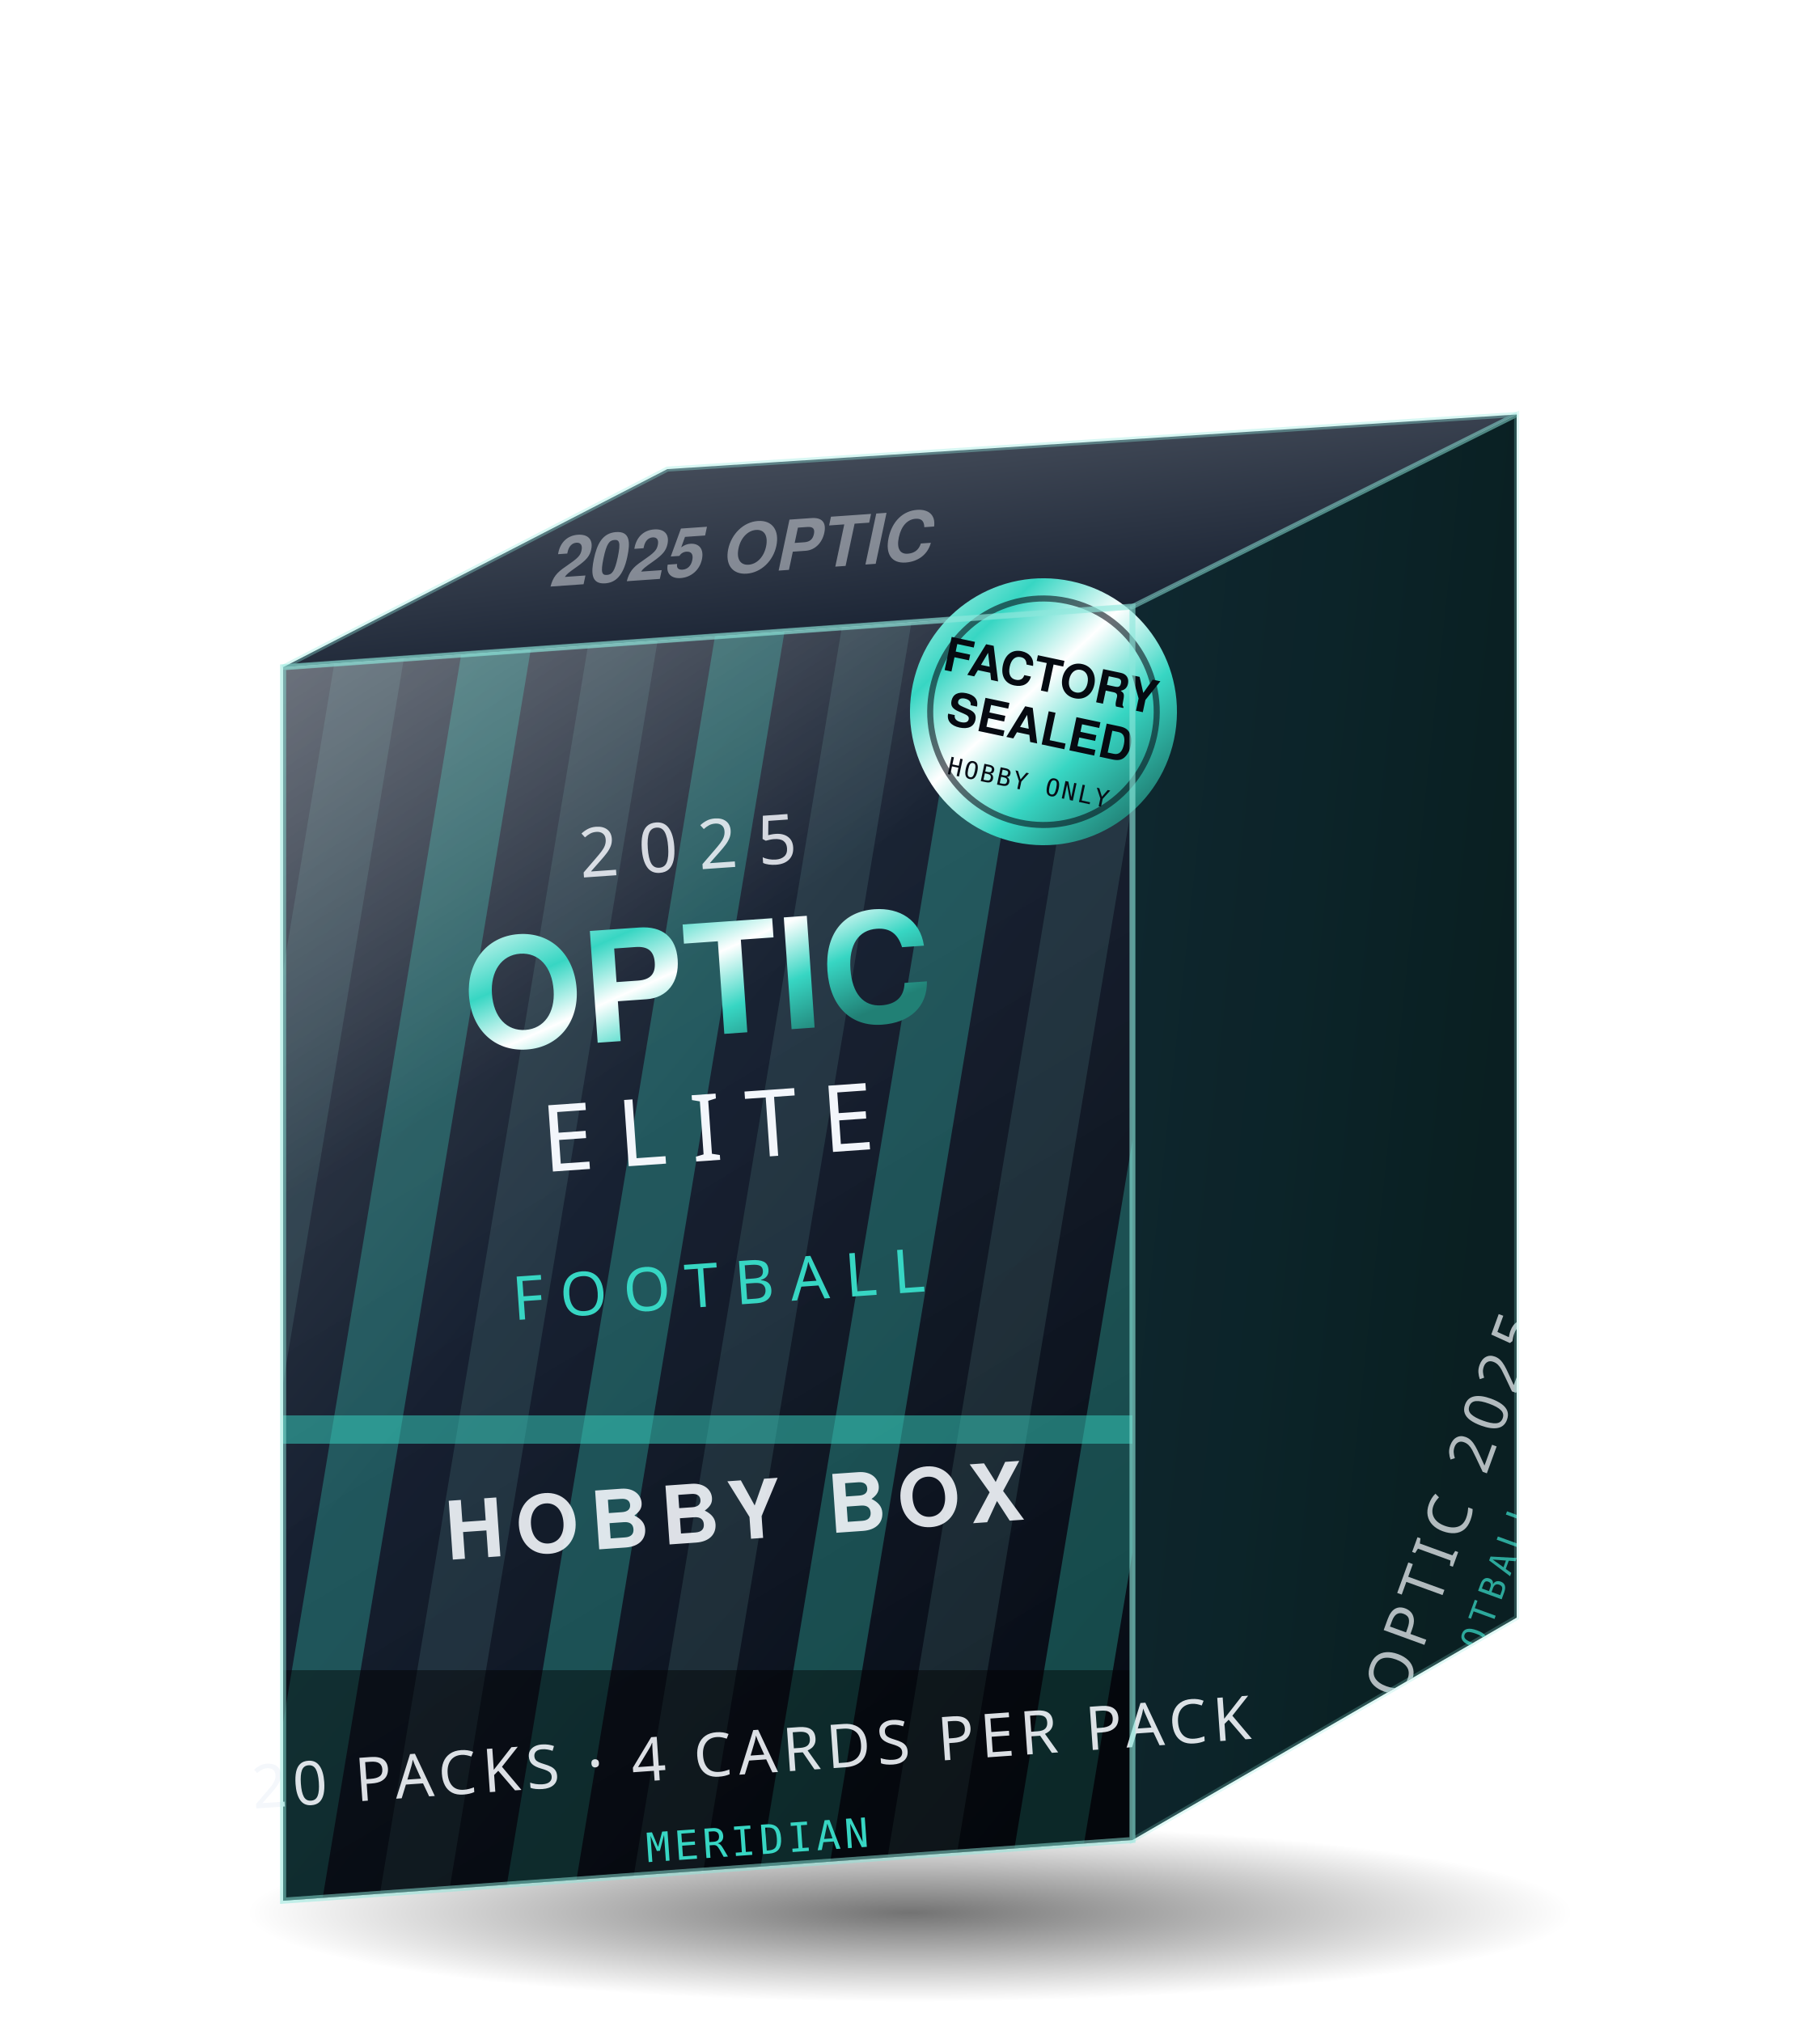
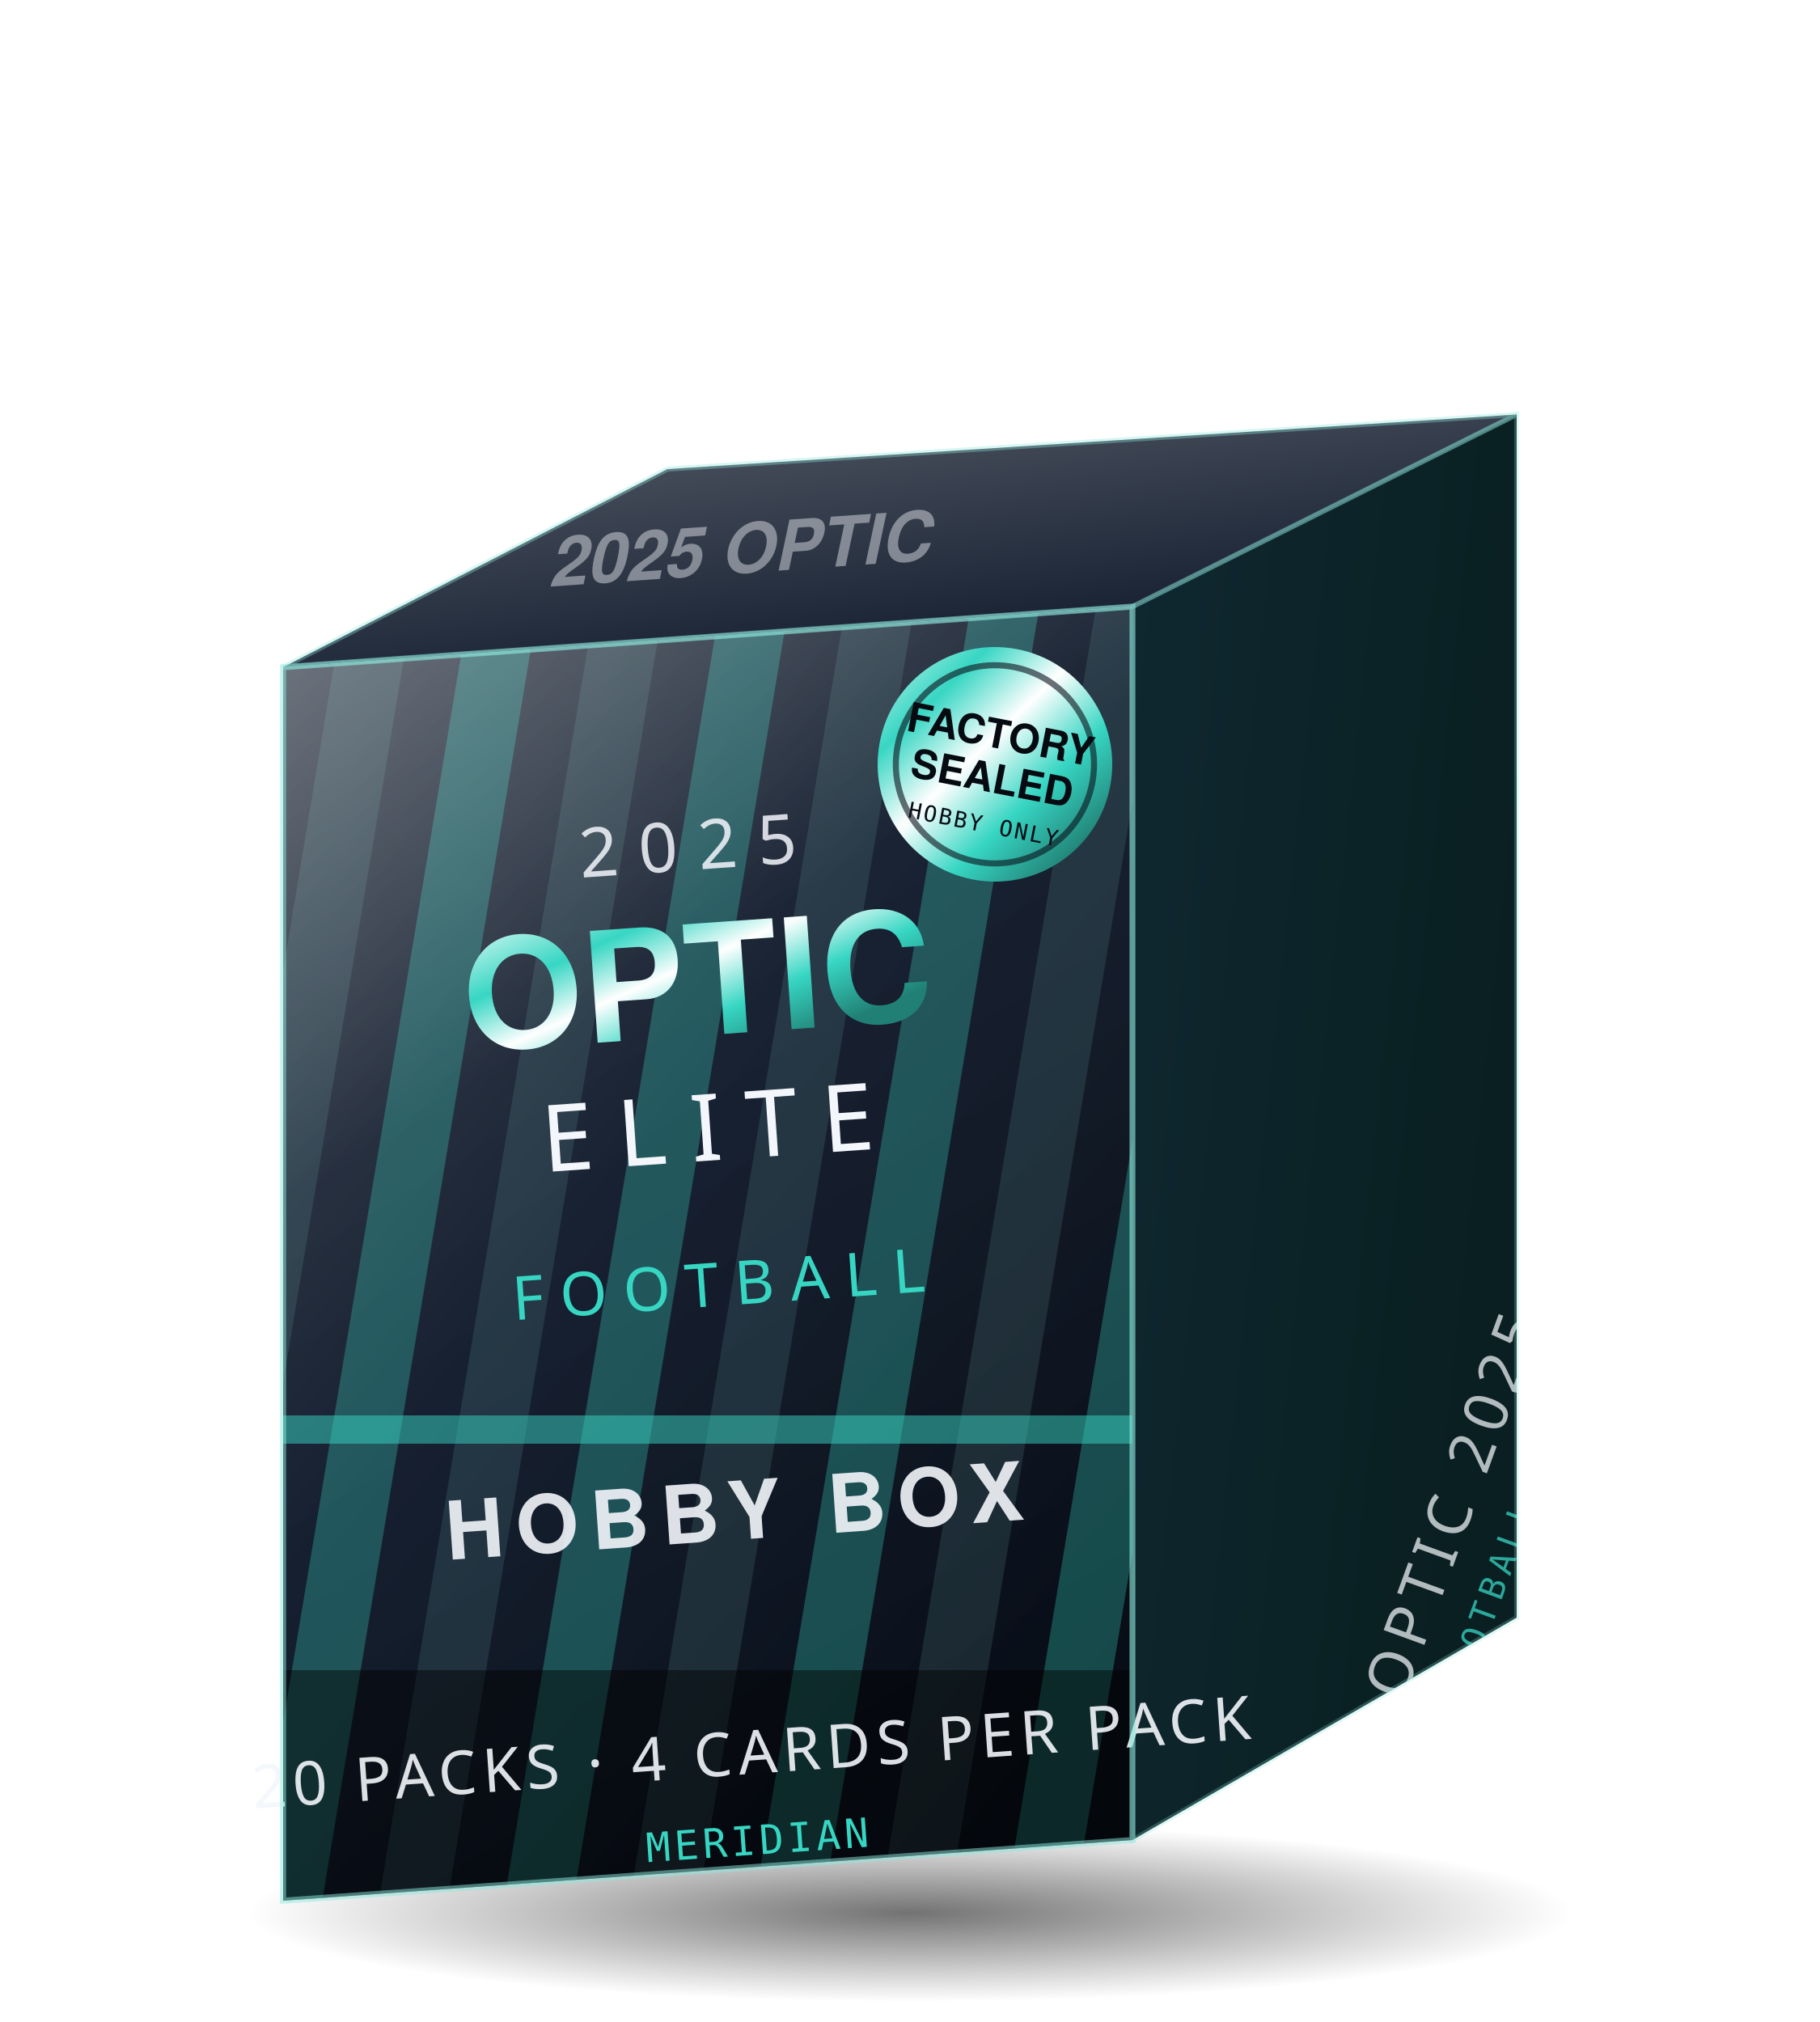
<svg xmlns="http://www.w3.org/2000/svg" viewBox="0 0 900 1000" width="900" height="1000" role="img" data-asset="box-BOX-NFL-OPTIC-25">
  <defs>
    <linearGradient id="fBOXNFLOPTIC25" x1="0%" y1="0%" x2="80%" y2="100%">
      <stop offset="0%" stop-color="#363f4d" />
      <stop offset="46%" stop-color="#101A2B" />
      <stop offset="100%" stop-color="#080d16" />
    </linearGradient>
    <linearGradient id="tBOXNFLOPTIC25" x1="0%" y1="0%" x2="60%" y2="100%">
      <stop offset="0%" stop-color="#585f6b" />
      <stop offset="100%" stop-color="#101A2B" />
    </linearGradient>
    <linearGradient id="sBOXNFLOPTIC25" x1="0%" y1="0%" x2="100%" y2="40%">
      <stop offset="0%" stop-color="#0a111c" />
      <stop offset="100%" stop-color="#04070c" />
    </linearGradient>
    <linearGradient id="mBOXNFLOPTIC25" x1="0%" y1="0%" x2="100%" y2="70%">
      <stop offset="0%" stop-color="#c7f4ee" />
      <stop offset="26%" stop-color="#37D6C3" />
      <stop offset="50%" stop-color="#FFFFFF" />
      <stop offset="74%" stop-color="#37D6C3" />
      <stop offset="100%" stop-color="#218075" />
    </linearGradient>
    <linearGradient id="glBOXNFLOPTIC25" x1="0%" y1="0%" x2="40%" y2="100%">
      <stop offset="0%" stop-color="#FFFFFF" stop-opacity="0.3" />
      <stop offset="40%" stop-color="#FFFFFF" stop-opacity="0.04" />
      <stop offset="100%" stop-color="#FFFFFF" stop-opacity="0" />
    </linearGradient>
    <radialGradient id="shBOXNFLOPTIC25" cx="50%" cy="50%" r="50%">
      <stop offset="0%" stop-color="#000000" stop-opacity="0.55" />
      <stop offset="100%" stop-color="#000000" stop-opacity="0" />
    </radialGradient>
    <clipPath id="cfBOXNFLOPTIC25">
      <polygon points="140,330 560,300 560,910 140,940" />
    </clipPath>
    <clipPath id="csBOXNFLOPTIC25">
      <polygon points="560,300 750,205 750,800 560,910" />
    </clipPath>
  </defs>
  <ellipse cx="450" cy="946" rx="330" ry="44" fill="url(#shBOXNFLOPTIC25)" />
  <polygon points="140,330 330,232 750,205 560,300" fill="url(#tBOXNFLOPTIC25)" />
  <g opacity="0.55">
    <text x="445" y="278" font-family="'Archivo Black','Helvetica Neue',Impact,'Arial Narrow',sans-serif" font-size="34" font-weight="900" fill="#F3F6FB" text-anchor="middle" transform="rotate(-4 445 278) skewX(-16)" opacity="0.8">2025 OPTIC</text>
  </g>
  <polygon points="560,300 750,205 750,800 560,910" fill="url(#sBOXNFLOPTIC25)" />
  <g clip-path="url(#csBOXNFLOPTIC25)">
    <rect x="560" y="200" width="200" height="720" fill="#37D6C3" opacity="0.12" />
    <text x="0" y="0" font-family="'Bebas Neue','Oswald','Arial Narrow',Impact,sans-serif" font-size="30" fill="#F3F6FB" opacity="0.72" letter-spacing="4" transform="translate(694,842) rotate(-70)">OPTIC 2025</text>
    <text x="0" y="0" font-family="'JetBrains Mono','SF Mono',Menlo,monospace" font-size="17" fill="#37D6C3" opacity="0.75" letter-spacing="3" transform="translate(724,842) rotate(-70)">FOOTBALL HOBBY</text>
  </g>
  <polygon points="140,330 560,300 560,910 140,940" fill="url(#fBOXNFLOPTIC25)" />
  <g clip-path="url(#cfBOXNFLOPTIC25)">
    <path d="M60,960L180,240h34L94,960Z" fill="#8FE9DD" opacity="0.12" />
    <path d="M122,960L242,240h34L156,960Z" fill="#37D6C3" opacity="0.3" />
    <path d="M184,960L304,240h34L218,960Z" fill="#8FE9DD" opacity="0.12" />
    <path d="M246,960L366,240h34L280,960Z" fill="#37D6C3" opacity="0.3" />
    <path d="M308,960L428,240h34L342,960Z" fill="#8FE9DD" opacity="0.12" />
    <path d="M370,960L490,240h34L404,960Z" fill="#37D6C3" opacity="0.3" />
    <path d="M432,960L552,240h34L466,960Z" fill="#8FE9DD" opacity="0.12" />
    <path d="M494,960L614,240h34L528,960Z" fill="#37D6C3" opacity="0.3" />
    <path d="M556,960L676,240h34L590,960Z" fill="#8FE9DD" opacity="0.12" />
    <path d="M618,960L738,240h34L652,960Z" fill="#37D6C3" opacity="0.3" />
    <polygon points="140,330 560,300 560,910 140,940" fill="url(#glBOXNFLOPTIC25)" />
    <path d="M140,700h420v14H140Z" fill="#37D6C3" opacity="0.5" />
    <rect x="140" y="826" width="420" height="120" fill="#000000" opacity="0.45" />
  </g>
  <g transform="rotate(-4 350 560)">
    <text x="350" y="430" font-family="'Bebas Neue','Oswald','Arial Narrow',Impact,sans-serif" font-size="34" fill="#F3F6FB" text-anchor="middle" letter-spacing="10" opacity="0.85">2025</text>
    <text x="350" y="512" font-family="'Archivo Black','Helvetica Neue',Impact,'Arial Narrow',sans-serif" font-size="76" font-weight="900" fill="url(#mBOXNFLOPTIC25)" text-anchor="middle">OPTIC</text>
    <text x="350" y="574" font-family="'Bebas Neue','Oswald','Arial Narrow',Impact,sans-serif" font-size="46" fill="#F3F6FB" text-anchor="middle" letter-spacing="12">ELITE</text>
    <text x="350" y="646" font-family="'Bebas Neue','Oswald','Arial Narrow',Impact,sans-serif" font-size="30" fill="#37D6C3" text-anchor="middle" letter-spacing="8">FOOTBALL</text>
    <text x="350" y="762" font-family="'Archivo Black','Helvetica Neue',Impact,'Arial Narrow',sans-serif" font-size="40" font-weight="900" fill="#F3F6FB" text-anchor="middle" letter-spacing="6" opacity="0.9">HOBBY BOX</text>
    <text x="350" y="878" font-family="'Bebas Neue','Oswald','Arial Narrow',Impact,sans-serif" font-size="30" fill="#F3F6FB" text-anchor="middle" letter-spacing="3" opacity="0.9">20 PACKS · 4 CARDS PER PACK</text>
    <text x="350" y="918" font-family="'JetBrains Mono','SF Mono',Menlo,monospace" font-size="20" fill="#37D6C3" text-anchor="middle" letter-spacing="2">MERIDIAN</text>
  </g>
-   <g transform="translate(516,352) rotate(12)">
-     <circle r="66" fill="url(#mBOXNFLOPTIC25)" />
-     <circle r="56" fill="none" stroke="#0a101a" stroke-width="3" opacity="0.6" />
-     <text y="-10" font-family="'Archivo Black','Helvetica Neue',Impact,'Arial Narrow',sans-serif" font-size="23" font-weight="900" fill="#060a11" text-anchor="middle">FACTORY</text>
-     <text y="16" font-family="'Archivo Black','Helvetica Neue',Impact,'Arial Narrow',sans-serif" font-size="23" font-weight="900" fill="#060a11" text-anchor="middle">SEALED</text>
-     <text y="40" font-family="'JetBrains Mono','SF Mono',Menlo,monospace" font-size="12" fill="#080d16" text-anchor="middle" letter-spacing="1">HOBBY ONLY</text>
+   <g transform="translate(492,378) rotate(11)">
+     <circle r="58" fill="url(#mBOXNFLOPTIC25)" />
+     <circle r="49" fill="none" stroke="#0a101a" stroke-width="3" opacity="0.6" />
+     <text y="-8" font-family="'Archivo Black','Helvetica Neue',Impact,'Arial Narrow',sans-serif" font-size="20" font-weight="900" fill="#060a11" text-anchor="middle">FACTORY</text>
+     <text y="14" font-family="'Archivo Black','Helvetica Neue',Impact,'Arial Narrow',sans-serif" font-size="20" font-weight="900" fill="#060a11" text-anchor="middle">SEALED</text>
+     <text y="34" font-family="'JetBrains Mono','SF Mono',Menlo,monospace" font-size="11" fill="#080d16" text-anchor="middle" letter-spacing="1">HOBBY ONLY</text>
  </g>
  <polygon points="140,330 560,300 560,910 140,940" fill="none" stroke="rgba(143,233,221,0.5)" stroke-width="3" />
  <polygon points="140,330 330,232 750,205 560,300" fill="none" stroke="rgba(143,233,221,0.35)" stroke-width="2.5" />
  <polygon points="560,300 750,205 750,800 560,910" fill="none" stroke="rgba(143,233,221,0.25)" stroke-width="2.5" />
</svg>
